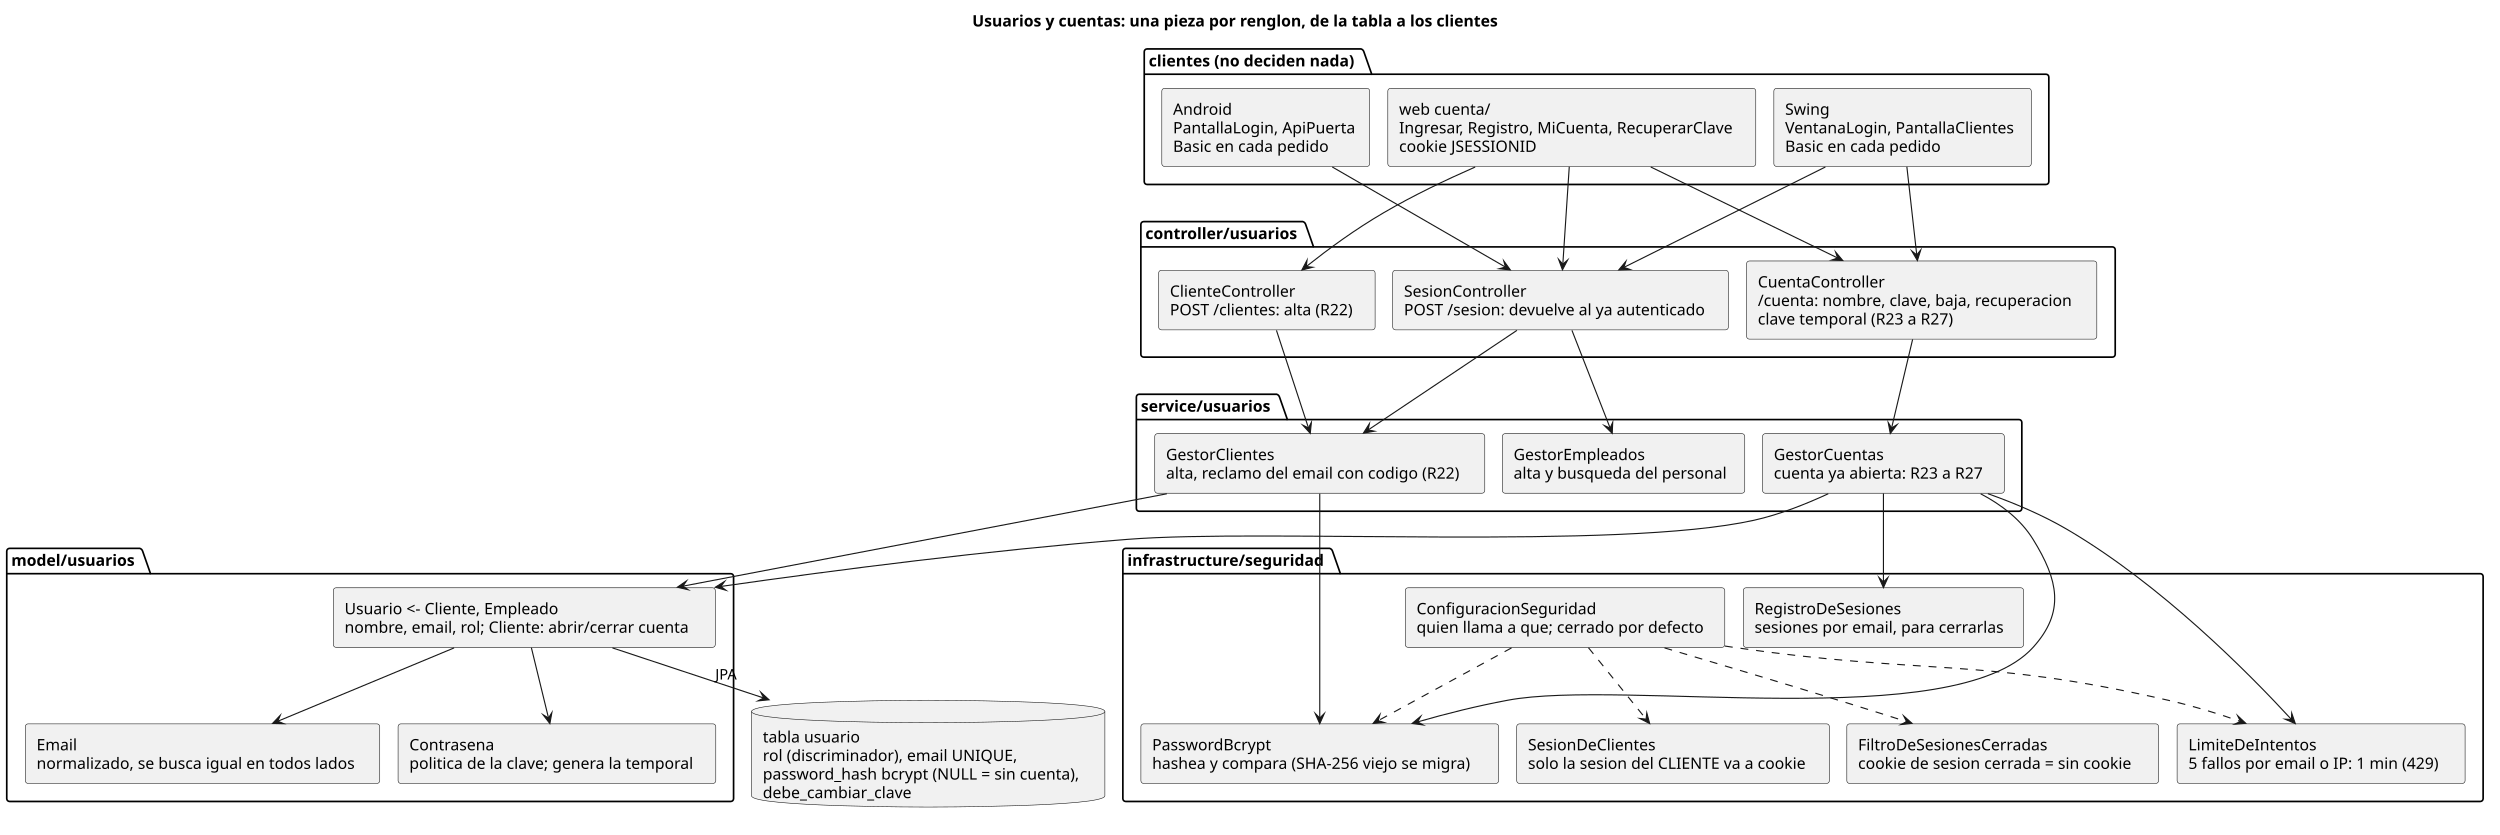
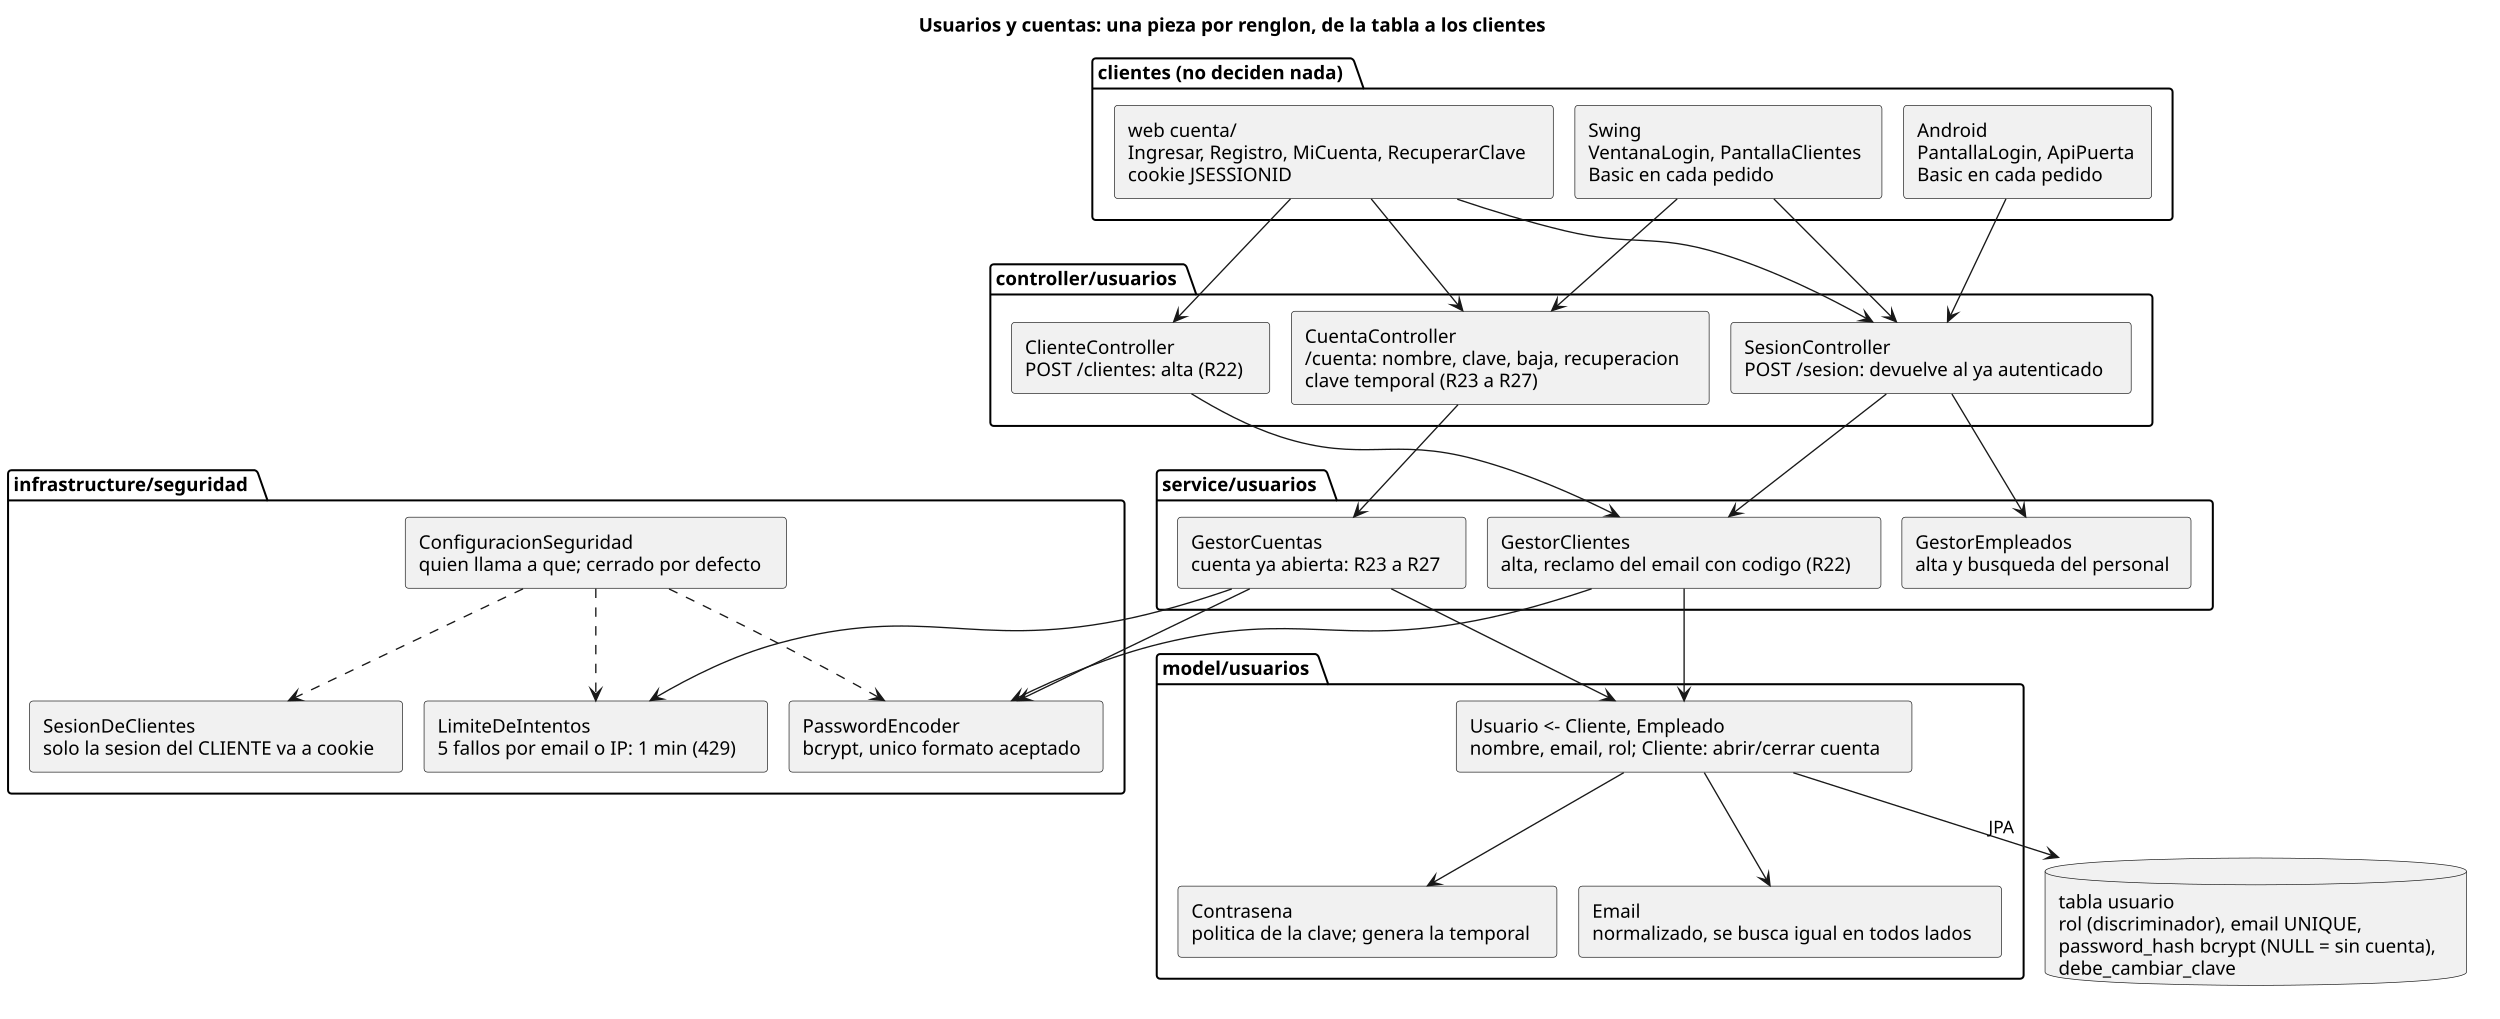
- <svg xmlns="http://www.w3.org/2000/svg" version="1.1" data-diagram-type="DESCRIPTION" style="width:2222px;height:742px;background:#FFFFFF;" width="2222px" height="742px" viewBox="0 0 2222 742" zoomAndPan="magnify" preserveAspectRatio="none" contentStyleType="text/css">
+ <svg xmlns="http://www.w3.org/2000/svg" version="1.1" data-diagram-type="DESCRIPTION" style="width:1863px;height:759px;background:#FFFFFF;" width="1863px" height="759px" viewBox="0 0 1863 759" zoomAndPan="magnify" preserveAspectRatio="none" contentStyleType="text/css">
  <defs />
  <g font-family="sans-serif" lengthAdjust="spacing">
    <g class="title" data-source-line="1">
-       <text x="864.113" y="23.535" fill="#000" font-size="14" textLength="486.773" font-weight="700">Usuarios y cuentas: una pieza por renglon, de la tabla a los clientes</text>
+       <text x="684.62" y="23.535" fill="#000" font-size="14" textLength="486.773" font-weight="700">Usuarios y cuentas: una pieza por renglon, de la tabla a los clientes</text>
    </g>
    <g class="cluster" data-qualified-name="clientes .no deciden nada." id="ent0001" data-source-line="8">
-       <path d="M1019.5,43.488 L1209.691,43.488 A3.75,3.75 0 0 1 1212.191,45.988 L1219.191,65.977 L1818.5,65.977 A2.5,2.5 0 0 1 1821,68.477 L1821,161.458 A2.5,2.5 0 0 1 1818.5,163.958 L1019.5,163.958 A2.5,2.5 0 0 1 1017,161.458 L1017,45.988 A2.5,2.5 0 0 1 1019.5,43.488" style="stroke:#000;stroke-width:1.5;" fill="none" />
-       <line x1="1017" y1="65.977" x2="1219.191" y2="65.977" style="stroke:#000;stroke-width:1.5;" />
-       <text x="1021" y="59.023" fill="#000" font-size="14" textLength="189.191" font-weight="700">clientes (no deciden nada)</text>
+       <path d="M816.5,43.488 L1006.691,43.488 A3.75,3.75 0 0 1 1009.191,45.988 L1016.191,65.977 L1616.5,65.977 A2.5,2.5 0 0 1 1619,68.477 L1619,161.458 A2.5,2.5 0 0 1 1616.5,163.958 L816.5,163.958 A2.5,2.5 0 0 1 814,161.458 L814,45.988 A2.5,2.5 0 0 1 816.5,43.488" style="stroke:#000;stroke-width:1.5;" fill="none" />
+       <line x1="814" y1="65.977" x2="1016.191" y2="65.977" style="stroke:#000;stroke-width:1.5;" />
+       <text x="818" y="59.023" fill="#000" font-size="14" textLength="189.191" font-weight="700">clientes (no deciden nada)</text>
    </g>
    <g class="cluster" data-qualified-name="controller.usuarios" id="ent0005" data-source-line="14">
-       <path d="M1016.5,196.958 L1157.965,196.958 A3.75,3.75 0 0 1 1160.465,199.458 L1167.465,219.447 L1877.5,219.447 A2.5,2.5 0 0 1 1880,221.947 L1880,314.918 A2.5,2.5 0 0 1 1877.5,317.418 L1016.5,317.418 A2.5,2.5 0 0 1 1014,314.918 L1014,199.458 A2.5,2.5 0 0 1 1016.5,196.958" style="stroke:#000;stroke-width:1.5;" fill="none" />
-       <line x1="1014" y1="219.447" x2="1167.465" y2="219.447" style="stroke:#000;stroke-width:1.5;" />
-       <text x="1018" y="212.493" fill="#000" font-size="14" textLength="140.465" font-weight="700">controller/usuarios</text>
+       <path d="M740.5,196.958 L881.965,196.958 A3.75,3.75 0 0 1 884.465,199.458 L891.465,219.447 L1601.5,219.447 A2.5,2.5 0 0 1 1604,221.947 L1604,314.918 A2.5,2.5 0 0 1 1601.5,317.418 L740.5,317.418 A2.5,2.5 0 0 1 738,314.918 L738,199.458 A2.5,2.5 0 0 1 740.5,196.958" style="stroke:#000;stroke-width:1.5;" fill="none" />
+       <line x1="738" y1="219.447" x2="891.465" y2="219.447" style="stroke:#000;stroke-width:1.5;" />
+       <text x="742" y="212.493" fill="#000" font-size="14" textLength="140.465" font-weight="700">controller/usuarios</text>
    </g>
    <g class="cluster" data-qualified-name="service.usuarios" id="ent0009" data-source-line="20">
-       <path d="M1012.5,350.418 L1134.722,350.418 A3.75,3.75 0 0 1 1137.222,352.918 L1144.222,372.907 L1794.5,372.907 A2.5,2.5 0 0 1 1797,375.407 L1797,451.898 A2.5,2.5 0 0 1 1794.5,454.398 L1012.5,454.398 A2.5,2.5 0 0 1 1010,451.898 L1010,352.918 A2.5,2.5 0 0 1 1012.5,350.418" style="stroke:#000;stroke-width:1.5;" fill="none" />
-       <line x1="1010" y1="372.907" x2="1144.222" y2="372.907" style="stroke:#000;stroke-width:1.5;" />
-       <text x="1014" y="365.953" fill="#000" font-size="14" textLength="121.222" font-weight="700">service/usuarios</text>
+       <path d="M864.5,350.418 L986.722,350.418 A3.75,3.75 0 0 1 989.222,352.918 L996.222,372.907 L1646.5,372.907 A2.5,2.5 0 0 1 1649,375.407 L1649,451.898 A2.5,2.5 0 0 1 1646.5,454.398 L864.5,454.398 A2.5,2.5 0 0 1 862,451.898 L862,352.918 A2.5,2.5 0 0 1 864.5,350.418" style="stroke:#000;stroke-width:1.5;" fill="none" />
+       <line x1="862" y1="372.907" x2="996.222" y2="372.907" style="stroke:#000;stroke-width:1.5;" />
+       <text x="866" y="365.953" fill="#000" font-size="14" textLength="121.222" font-weight="700">service/usuarios</text>
    </g>
    <g class="cluster" data-qualified-name="infrastructure.seguridad" id="ent0013" data-source-line="26">
-       <path d="M1000.5,487.398 L1181.846,487.398 A3.75,3.75 0 0 1 1184.346,489.898 L1191.346,509.887 L2204.5,509.887 A2.5,2.5 0 0 1 2207,512.387 L2207,709.838 A2.5,2.5 0 0 1 2204.5,712.338 L1000.5,712.338 A2.5,2.5 0 0 1 998,709.838 L998,489.898 A2.5,2.5 0 0 1 1000.5,487.398" style="stroke:#000;stroke-width:1.5;" fill="none" />
-       <line x1="998" y1="509.887" x2="1191.346" y2="509.887" style="stroke:#000;stroke-width:1.5;" />
-       <text x="1002" y="502.933" fill="#000" font-size="14" textLength="180.346" font-weight="700">infrastructure/seguridad</text>
-     </g>
-     <g class="cluster" data-qualified-name="model.usuarios" id="ent0020" data-source-line="35">
-       <path d="M8.5,487.398 L124.275,487.398 A3.75,3.75 0 0 1 126.775,489.898 L133.775,509.887 L649.5,509.887 A2.5,2.5 0 0 1 652,512.387 L652,709.838 A2.5,2.5 0 0 1 649.5,712.338 L8.5,712.338 A2.5,2.5 0 0 1 6,709.838 L6,489.898 A2.5,2.5 0 0 1 8.5,487.398" style="stroke:#000;stroke-width:1.5;" fill="none" />
-       <line x1="6" y1="509.887" x2="133.775" y2="509.887" style="stroke:#000;stroke-width:1.5;" />
-       <text x="10" y="502.933" fill="#000" font-size="14" textLength="114.775" font-weight="700">model/usuarios</text>
+       <path d="M8.5,350.418 L189.846,350.418 A3.75,3.75 0 0 1 192.346,352.918 L199.346,372.907 L835.5,372.907 A2.5,2.5 0 0 1 838,375.407 L838,588.878 A2.5,2.5 0 0 1 835.5,591.378 L8.5,591.378 A2.5,2.5 0 0 1 6,588.878 L6,352.918 A2.5,2.5 0 0 1 8.5,350.418" style="stroke:#000;stroke-width:1.5;" fill="none" />
+       <line x1="6" y1="372.907" x2="199.346" y2="372.907" style="stroke:#000;stroke-width:1.5;" />
+       <text x="10" y="365.953" fill="#000" font-size="14" textLength="180.346" font-weight="700">infrastructure/seguridad</text>
+     </g>
+     <g class="cluster" data-qualified-name="model.usuarios" id="ent0018" data-source-line="33">
+       <path d="M864.5,487.398 L980.275,487.398 A3.75,3.75 0 0 1 982.775,489.898 L989.775,509.887 L1505.5,509.887 A2.5,2.5 0 0 1 1508,512.387 L1508,726.838 A2.5,2.5 0 0 1 1505.5,729.338 L864.5,729.338 A2.5,2.5 0 0 1 862,726.838 L862,489.898 A2.5,2.5 0 0 1 864.5,487.398" style="stroke:#000;stroke-width:1.5;" fill="none" />
+       <line x1="862" y1="509.887" x2="989.775" y2="509.887" style="stroke:#000;stroke-width:1.5;" />
+       <text x="866" y="502.933" fill="#000" font-size="14" textLength="114.775" font-weight="700">model/usuarios</text>
    </g>
    <g class="entity" data-qualified-name="clientes .no deciden nada..WEB" id="ent0002" data-source-line="9">
-       <rect x="1233.48" y="78.488" width="327.043" height="69.465" fill="#F1F1F1" style="stroke:#181818;stroke-width:0.5;" rx="2.5" ry="2.5" />
-       <text x="1243.48" y="102.023" fill="#000" font-size="14" textLength="84.485">web cuenta/</text>
-       <text x="1243.48" y="118.512" fill="#000" font-size="14" textLength="307.043">Ingresar, Registro, MiCuenta, RecuperarClave</text>
-       <text x="1243.48" y="135" fill="#000" font-size="14" textLength="123.163">cookie JSESSIONID</text>
+       <rect x="830.48" y="78.488" width="327.043" height="69.465" fill="#F1F1F1" style="stroke:#181818;stroke-width:0.5;" rx="2.5" ry="2.5" />
+       <text x="840.48" y="102.023" fill="#000" font-size="14" textLength="84.485">web cuenta/</text>
+       <text x="840.48" y="118.512" fill="#000" font-size="14" textLength="307.043">Ingresar, Registro, MiCuenta, RecuperarClave</text>
+       <text x="840.48" y="135" fill="#000" font-size="14" textLength="123.163">cookie JSESSIONID</text>
    </g>
    <g class="entity" data-qualified-name="clientes .no deciden nada..SW" id="ent0003" data-source-line="10">
-       <rect x="1576.59" y="78.488" width="228.811" height="69.465" fill="#F1F1F1" style="stroke:#181818;stroke-width:0.5;" rx="2.5" ry="2.5" />
-       <text x="1586.59" y="102.023" fill="#000" font-size="14" textLength="39.792">Swing</text>
-       <text x="1586.59" y="118.512" fill="#000" font-size="14" textLength="208.811">VentanaLogin, PantallaClientes</text>
-       <text x="1586.59" y="135" fill="#000" font-size="14" textLength="142.242">Basic en cada pedido</text>
+       <rect x="1173.59" y="78.488" width="228.811" height="69.465" fill="#F1F1F1" style="stroke:#181818;stroke-width:0.5;" rx="2.5" ry="2.5" />
+       <text x="1183.59" y="102.023" fill="#000" font-size="14" textLength="39.792">Swing</text>
+       <text x="1183.59" y="118.512" fill="#000" font-size="14" textLength="208.811">VentanaLogin, PantallaClientes</text>
+       <text x="1183.59" y="135" fill="#000" font-size="14" textLength="142.242">Basic en cada pedido</text>
    </g>
    <g class="entity" data-qualified-name="clientes .no deciden nada..AND" id="ent0004" data-source-line="11">
-       <rect x="1032.61" y="78.488" width="184.78" height="69.465" fill="#F1F1F1" style="stroke:#181818;stroke-width:0.5;" rx="2.5" ry="2.5" />
-       <text x="1042.61" y="102.023" fill="#000" font-size="14" textLength="54.346">Android</text>
-       <text x="1042.61" y="118.512" fill="#000" font-size="14" textLength="164.78">PantallaLogin, ApiPuerta</text>
-       <text x="1042.61" y="135" fill="#000" font-size="14" textLength="142.242">Basic en cada pedido</text>
+       <rect x="1418.61" y="78.488" width="184.78" height="69.465" fill="#F1F1F1" style="stroke:#181818;stroke-width:0.5;" rx="2.5" ry="2.5" />
+       <text x="1428.61" y="102.023" fill="#000" font-size="14" textLength="54.346">Android</text>
+       <text x="1428.61" y="118.512" fill="#000" font-size="14" textLength="164.78">PantallaLogin, ApiPuerta</text>
+       <text x="1428.61" y="135" fill="#000" font-size="14" textLength="142.242">Basic en cada pedido</text>
    </g>
    <g class="entity" data-qualified-name="controller.usuarios.SC" id="ent0006" data-source-line="15">
-       <rect x="1237.83" y="240.198" width="298.339" height="52.977" fill="#F1F1F1" style="stroke:#181818;stroke-width:0.5;" rx="2.5" ry="2.5" />
-       <text x="1247.83" y="263.733" fill="#000" font-size="14" textLength="111.973">SesionController</text>
-       <text x="1247.83" y="280.222" fill="#000" font-size="14" textLength="278.339">POST /sesion: devuelve al ya autenticado</text>
+       <rect x="1289.83" y="240.198" width="298.339" height="52.977" fill="#F1F1F1" style="stroke:#181818;stroke-width:0.5;" rx="2.5" ry="2.5" />
+       <text x="1299.83" y="263.733" fill="#000" font-size="14" textLength="111.973">SesionController</text>
+       <text x="1299.83" y="280.222" fill="#000" font-size="14" textLength="278.339">POST /sesion: devuelve al ya autenticado</text>
    </g>
    <g class="entity" data-qualified-name="controller.usuarios.CC" id="ent0007" data-source-line="16">
-       <rect x="1029.8" y="240.198" width="192.402" height="52.977" fill="#F1F1F1" style="stroke:#181818;stroke-width:0.5;" rx="2.5" ry="2.5" />
-       <text x="1039.8" y="263.733" fill="#000" font-size="14" textLength="115.466">ClienteController</text>
-       <text x="1039.8" y="280.222" fill="#000" font-size="14" textLength="172.402">POST /clientes: alta (R22)</text>
+       <rect x="753.8" y="240.198" width="192.402" height="52.977" fill="#F1F1F1" style="stroke:#181818;stroke-width:0.5;" rx="2.5" ry="2.5" />
+       <text x="763.8" y="263.733" fill="#000" font-size="14" textLength="115.466">ClienteController</text>
+       <text x="763.8" y="280.222" fill="#000" font-size="14" textLength="172.402">POST /clientes: alta (R22)</text>
    </g>
    <g class="entity" data-qualified-name="controller.usuarios.CUC" id="ent0008" data-source-line="17">
-       <rect x="1552.36" y="231.958" width="311.286" height="69.465" fill="#F1F1F1" style="stroke:#181818;stroke-width:0.5;" rx="2.5" ry="2.5" />
-       <text x="1562.36" y="255.493" fill="#000" font-size="14" textLength="115.992">CuentaController</text>
-       <text x="1562.36" y="271.982" fill="#000" font-size="14" textLength="291.286">/cuenta: nombre, clave, baja, recuperacion</text>
-       <text x="1562.36" y="288.47" fill="#000" font-size="14" textLength="182.69">clave temporal (R23 a R27)</text>
+       <rect x="962.36" y="231.958" width="311.286" height="69.465" fill="#F1F1F1" style="stroke:#181818;stroke-width:0.5;" rx="2.5" ry="2.5" />
+       <text x="972.36" y="255.493" fill="#000" font-size="14" textLength="115.992">CuentaController</text>
+       <text x="972.36" y="271.982" fill="#000" font-size="14" textLength="291.286">/cuenta: nombre, clave, baja, recuperacion</text>
+       <text x="972.36" y="288.47" fill="#000" font-size="14" textLength="182.69">clave temporal (R23 a R27)</text>
    </g>
    <g class="entity" data-qualified-name="service.usuarios.GCL" id="ent0010" data-source-line="21">
-       <rect x="1026.33" y="385.418" width="293.335" height="52.977" fill="#F1F1F1" style="stroke:#181818;stroke-width:0.5;" rx="2.5" ry="2.5" />
-       <text x="1036.33" y="408.953" fill="#000" font-size="14" textLength="99.06">GestorClientes</text>
-       <text x="1036.33" y="425.442" fill="#000" font-size="14" textLength="273.335">alta, reclamo del email con codigo (R22)</text>
+       <rect x="1108.33" y="385.418" width="293.335" height="52.977" fill="#F1F1F1" style="stroke:#181818;stroke-width:0.5;" rx="2.5" ry="2.5" />
+       <text x="1118.33" y="408.953" fill="#000" font-size="14" textLength="99.06">GestorClientes</text>
+       <text x="1118.33" y="425.442" fill="#000" font-size="14" textLength="273.335">alta, reclamo del email con codigo (R22)</text>
    </g>
    <g class="entity" data-qualified-name="service.usuarios.GCU" id="ent0011" data-source-line="22">
-       <rect x="1566.56" y="385.418" width="214.872" height="52.977" fill="#F1F1F1" style="stroke:#181818;stroke-width:0.5;" rx="2.5" ry="2.5" />
-       <text x="1576.56" y="408.953" fill="#000" font-size="14" textLength="99.586">GestorCuentas</text>
-       <text x="1576.56" y="425.442" fill="#000" font-size="14" textLength="194.872">cuenta ya abierta: R23 a R27</text>
+       <rect x="877.56" y="385.418" width="214.872" height="52.977" fill="#F1F1F1" style="stroke:#181818;stroke-width:0.5;" rx="2.5" ry="2.5" />
+       <text x="887.56" y="408.953" fill="#000" font-size="14" textLength="99.586">GestorCuentas</text>
+       <text x="887.56" y="425.442" fill="#000" font-size="14" textLength="194.872">cuenta ya abierta: R23 a R27</text>
    </g>
    <g class="entity" data-qualified-name="service.usuarios.GEM" id="ent0012" data-source-line="23">
-       <rect x="1335.27" y="385.418" width="215.46" height="52.977" fill="#F1F1F1" style="stroke:#181818;stroke-width:0.5;" rx="2.5" ry="2.5" />
-       <text x="1345.27" y="408.953" fill="#000" font-size="14" textLength="118.214">GestorEmpleados</text>
-       <text x="1345.27" y="425.442" fill="#000" font-size="14" textLength="195.46">alta y busqueda del personal</text>
+       <rect x="1417.27" y="385.418" width="215.46" height="52.977" fill="#F1F1F1" style="stroke:#181818;stroke-width:0.5;" rx="2.5" ry="2.5" />
+       <text x="1427.27" y="408.953" fill="#000" font-size="14" textLength="118.214">GestorEmpleados</text>
+       <text x="1427.27" y="425.442" fill="#000" font-size="14" textLength="195.46">alta y busqueda del personal</text>
    </g>
    <g class="entity" data-qualified-name="infrastructure.seguridad.CFG" id="ent0014" data-source-line="27">
-       <rect x="1249.01" y="522.398" width="283.977" height="52.977" fill="#F1F1F1" style="stroke:#181818;stroke-width:0.5;" rx="2.5" ry="2.5" />
-       <text x="1259.01" y="545.933" fill="#000" font-size="14" textLength="163.44">ConfiguracionSeguridad</text>
-       <text x="1259.01" y="562.422" fill="#000" font-size="14" textLength="263.977">quien llama a que; cerrado por defecto</text>
+       <rect x="302.01" y="385.418" width="283.977" height="52.977" fill="#F1F1F1" style="stroke:#181818;stroke-width:0.5;" rx="2.5" ry="2.5" />
+       <text x="312.01" y="408.953" fill="#000" font-size="14" textLength="163.44">ConfiguracionSeguridad</text>
+       <text x="312.01" y="425.442" fill="#000" font-size="14" textLength="263.977">quien llama a que; cerrado por defecto</text>
    </g>
    <g class="entity" data-qualified-name="infrastructure.seguridad.BC" id="ent0015" data-source-line="28">
-       <rect x="1014.02" y="643.358" width="317.958" height="52.977" fill="#F1F1F1" style="stroke:#181818;stroke-width:0.5;" rx="2.5" ry="2.5" />
-       <text x="1024.02" y="666.893" fill="#000" font-size="14" textLength="105.984">PasswordBcrypt</text>
-       <text x="1024.02" y="683.382" fill="#000" font-size="14" textLength="297.958">hashea y compara (SHA-256 viejo se migra)</text>
+       <rect x="588" y="522.398" width="233.992" height="52.977" fill="#F1F1F1" style="stroke:#181818;stroke-width:0.5;" rx="2.5" ry="2.5" />
+       <text x="598" y="545.933" fill="#000" font-size="14" textLength="118.057">PasswordEncoder</text>
+       <text x="598" y="562.422" fill="#000" font-size="14" textLength="213.992">bcrypt, unico formato aceptado</text>
    </g>
    <g class="entity" data-qualified-name="infrastructure.seguridad.SDC" id="ent0016" data-source-line="29">
-       <rect x="1348.05" y="643.358" width="277.899" height="52.977" fill="#F1F1F1" style="stroke:#181818;stroke-width:0.5;" rx="2.5" ry="2.5" />
-       <text x="1358.05" y="666.893" fill="#000" font-size="14" textLength="116.539">SesionDeClientes</text>
-       <text x="1358.05" y="683.382" fill="#000" font-size="14" textLength="257.899">solo la sesion del CLIENTE va a cookie</text>
-     </g>
-     <g class="entity" data-qualified-name="infrastructure.seguridad.RS" id="ent0017" data-source-line="30">
-       <rect x="1549.43" y="522.398" width="249.134" height="52.977" fill="#F1F1F1" style="stroke:#181818;stroke-width:0.5;" rx="2.5" ry="2.5" />
-       <text x="1559.43" y="545.933" fill="#000" font-size="14" textLength="133.164">RegistroDeSesiones</text>
-       <text x="1559.43" y="562.422" fill="#000" font-size="14" textLength="229.134">sesiones por email, para cerrarlas</text>
-     </g>
-     <g class="entity" data-qualified-name="infrastructure.seguridad.FSC" id="ent0018" data-source-line="31">
-       <rect x="1641.45" y="643.358" width="277.1" height="52.977" fill="#F1F1F1" style="stroke:#181818;stroke-width:0.5;" rx="2.5" ry="2.5" />
-       <text x="1651.45" y="666.893" fill="#000" font-size="14" textLength="172.553">FiltroDeSesionesCerradas</text>
-       <text x="1651.45" y="683.382" fill="#000" font-size="14" textLength="257.1">cookie de sesion cerrada = sin cookie</text>
-     </g>
-     <g class="entity" data-qualified-name="infrastructure.seguridad.LI" id="ent0019" data-source-line="32">
-       <rect x="1935.02" y="643.358" width="255.956" height="52.977" fill="#F1F1F1" style="stroke:#181818;stroke-width:0.5;" rx="2.5" ry="2.5" />
-       <text x="1945.02" y="666.893" fill="#000" font-size="14" textLength="115.37">LimiteDeIntentos</text>
-       <text x="1945.02" y="683.382" fill="#000" font-size="14" textLength="235.956">5 fallos por email o IP: 1 min (429)</text>
-     </g>
-     <g class="entity" data-qualified-name="model.usuarios.US" id="ent0021" data-source-line="36">
-       <rect x="296.23" y="522.398" width="339.532" height="52.977" fill="#F1F1F1" style="stroke:#181818;stroke-width:0.5;" rx="2.5" ry="2.5" />
-       <text x="306.23" y="545.933" fill="#000" font-size="14" textLength="206.773">Usuario  &lt;- Cliente, Empleado</text>
-       <text x="306.23" y="562.422" fill="#000" font-size="14" textLength="319.532">nombre, email, rol; Cliente: abrir/cerrar cuenta</text>
-     </g>
-     <g class="entity" data-qualified-name="model.usuarios.EM" id="ent0022" data-source-line="37">
-       <rect x="22.5" y="643.358" width="315.005" height="52.977" fill="#F1F1F1" style="stroke:#181818;stroke-width:0.5;" rx="2.5" ry="2.5" />
-       <text x="32.5" y="666.893" fill="#000" font-size="14" textLength="36.483">Email</text>
-       <text x="32.5" y="683.382" fill="#000" font-size="14" textLength="295.005">normalizado, se busca igual en todos lados</text>
-     </g>
-     <g class="entity" data-qualified-name="model.usuarios.CO" id="ent0023" data-source-line="38">
-       <rect x="353.82" y="643.358" width="282.363" height="52.977" fill="#F1F1F1" style="stroke:#181818;stroke-width:0.5;" rx="2.5" ry="2.5" />
-       <text x="363.82" y="666.893" fill="#000" font-size="14" textLength="77.027">Contrasena</text>
-       <text x="363.82" y="683.382" fill="#000" font-size="14" textLength="262.363">politica de la clave; genera la temporal</text>
-     </g>
-     <g class="entity" data-qualified-name="DB" id="ent0024" data-source-line="41">
-       <path d="M667.98,632.378 C667.98,622.378 824.997,622.378 824.997,622.378 C824.997,622.378 982.014,622.378 982.014,632.378 L982.014,707.331 C982.014,717.331 824.997,717.331 824.997,717.331 C824.997,717.331 667.98,717.331 667.98,707.331 L667.98,632.378" style="stroke:#181818;stroke-width:0.5;" fill="#F1F1F1" />
-       <path d="M667.98,632.378 C667.98,642.378 824.997,642.378 824.997,642.378 C824.997,642.378 982.014,642.378 982.014,632.378" style="stroke:#181818;stroke-width:0.5;" fill="none" />
-       <text x="677.98" y="659.913" fill="#000" font-size="14" textLength="88.607">tabla usuario</text>
-       <text x="677.98" y="676.402" fill="#000" font-size="14" textLength="232.183">rol (discriminador), email UNIQUE,</text>
-       <text x="677.98" y="692.89" fill="#000" font-size="14" textLength="294.034">password_hash bcrypt (NULL = sin cuenta),</text>
-       <text x="677.98" y="709.378" fill="#000" font-size="14" textLength="135.509">debe_cambiar_clave</text>
-     </g>
-     <g class="link" data-entity-1="ent0002" data-entity-2="ent0006" id="lnk25" data-source-line="43" data-link-type="dependency">
-       <path d="M1394.76,148.218 C1392.92,175.948 1390.71,209.559 1389.04,234.829" style="stroke:#181818;stroke-width:1;" fill="none" id="WEB-to-SC" />
-       <polygon points="1388.71,239.818,1393.295,231.102,1389.04,234.829,1385.312,230.574,1388.71,239.818" fill="#181818" style="stroke:#181818;stroke-width:1;stroke-linejoin:miter;stroke-miterlimit:10;" />
-     </g>
-     <g class="link" data-entity-1="ent0002" data-entity-2="ent0007" id="lnk26" data-source-line="44" data-link-type="dependency">
-       <path d="M1311.14,148.428 C1284.53,160.138 1255.51,174.068 1230,188.958 C1204.22,203.998 1181.081,221.016 1161.021,236.886" style="stroke:#181818;stroke-width:1;" fill="none" id="WEB-to-CC" />
-       <polygon points="1157.1,239.988,1166.64,237.541,1161.021,236.886,1161.676,231.267,1157.1,239.988" fill="#181818" style="stroke:#181818;stroke-width:1;stroke-linejoin:miter;stroke-miterlimit:10;" />
-     </g>
-     <g class="link" data-entity-1="ent0002" data-entity-2="ent0008" id="lnk27" data-source-line="45" data-link-type="dependency">
-       <path d="M1467.18,148.408 C1518.15,173.228 1582.335,204.489 1633.305,229.309" style="stroke:#181818;stroke-width:1;" fill="none" id="WEB-to-CUC" />
-       <polygon points="1637.8,231.498,1631.46,223.962,1633.305,229.309,1627.957,231.154,1637.8,231.498" fill="#181818" style="stroke:#181818;stroke-width:1;stroke-linejoin:miter;stroke-miterlimit:10;" />
-     </g>
-     <g class="link" data-entity-1="ent0003" data-entity-2="ent0006" id="lnk28" data-source-line="46" data-link-type="dependency">
-       <path d="M1622.4,148.408 C1566.71,176.148 1493.865,212.438 1443.265,237.658" style="stroke:#181818;stroke-width:1;" fill="none" id="SW-to-SC" />
-       <polygon points="1438.79,239.888,1448.629,239.454,1443.265,237.658,1445.061,232.294,1438.79,239.888" fill="#181818" style="stroke:#181818;stroke-width:1;stroke-linejoin:miter;stroke-miterlimit:10;" />
-     </g>
-     <g class="link" data-entity-1="ent0003" data-entity-2="ent0008" id="lnk29" data-source-line="47" data-link-type="dependency">
-       <path d="M1694.82,148.218 C1697.61,173.068 1700.811,201.69 1703.611,226.58" style="stroke:#181818;stroke-width:1;" fill="none" id="SW-to-CUC" />
-       <polygon points="1704.17,231.548,1707.139,222.158,1703.611,226.58,1699.189,223.052,1704.17,231.548" fill="#181818" style="stroke:#181818;stroke-width:1;stroke-linejoin:miter;stroke-miterlimit:10;" />
-     </g>
-     <g class="link" data-entity-1="ent0004" data-entity-2="ent0006" id="lnk30" data-source-line="48" data-link-type="dependency">
-       <path d="M1184.12,148.408 C1232.12,176.148 1294.432,212.165 1338.032,237.385" style="stroke:#181818;stroke-width:1;" fill="none" id="AND-to-SC" />
-       <polygon points="1342.36,239.888,1336.572,231.919,1338.032,237.385,1332.567,238.844,1342.36,239.888" fill="#181818" style="stroke:#181818;stroke-width:1;stroke-linejoin:miter;stroke-miterlimit:10;" />
-     </g>
-     <g class="link" data-entity-1="ent0006" data-entity-2="ent0010" id="lnk31" data-source-line="49" data-link-type="dependency">
-       <path d="M1348.25,293.628 C1309.58,319.498 1254.675,356.247 1215.985,382.147" style="stroke:#181818;stroke-width:1;" fill="none" id="SC-to-GCL" />
-       <polygon points="1211.83,384.928,1221.534,383.246,1215.985,382.147,1217.084,376.598,1211.83,384.928" fill="#181818" style="stroke:#181818;stroke-width:1;stroke-linejoin:miter;stroke-miterlimit:10;" />
-     </g>
-     <g class="link" data-entity-1="ent0006" data-entity-2="ent0012" id="lnk32" data-source-line="50" data-link-type="dependency">
-       <path d="M1397.14,293.628 C1407.29,319.578 1420.99,354.621 1431.11,380.511" style="stroke:#181818;stroke-width:1;" fill="none" id="SC-to-GEM" />
-       <polygon points="1432.93,385.168,1433.379,375.33,1431.11,380.511,1425.928,378.242,1432.93,385.168" fill="#181818" style="stroke:#181818;stroke-width:1;stroke-linejoin:miter;stroke-miterlimit:10;" />
-     </g>
-     <g class="link" data-entity-1="ent0007" data-entity-2="ent0010" id="lnk33" data-source-line="51" data-link-type="dependency">
-       <path d="M1134.51,293.628 C1143.03,319.578 1154.502,354.527 1162.992,380.417" style="stroke:#181818;stroke-width:1;" fill="none" id="CC-to-GCL" />
-       <polygon points="1164.55,385.168,1165.546,375.37,1162.992,380.417,1157.945,377.863,1164.55,385.168" fill="#181818" style="stroke:#181818;stroke-width:1;stroke-linejoin:miter;stroke-miterlimit:10;" />
-     </g>
-     <g class="link" data-entity-1="ent0008" data-entity-2="ent0011" id="lnk34" data-source-line="52" data-link-type="dependency">
-       <path d="M1699.94,301.628 C1693.85,327.268 1686.784,357.063 1681.244,380.413" style="stroke:#181818;stroke-width:1;" fill="none" id="CUC-to-GCU" />
-       <polygon points="1680.09,385.278,1686.06,377.445,1681.244,380.413,1678.276,375.598,1680.09,385.278" fill="#181818" style="stroke:#181818;stroke-width:1;stroke-linejoin:miter;stroke-miterlimit:10;" />
-     </g>
-     <g class="link" data-entity-1="ent0011" data-entity-2="ent0019" id="lnk35" data-source-line="53" data-link-type="dependency">
-       <path d="M1766.84,438.788 C1790.52,447.218 1815.38,457.738 1837,470.398 C1920.58,519.348 1998.31,597.883 2036.65,639.453" style="stroke:#181818;stroke-width:1;" fill="none" id="GCU-to-LI" />
-       <polygon points="2040.04,643.128,2036.879,633.801,2036.65,639.453,2030.998,639.224,2040.04,643.128" fill="#181818" style="stroke:#181818;stroke-width:1;stroke-linejoin:miter;stroke-miterlimit:10;" />
-     </g>
-     <g class="link" data-entity-1="ent0011" data-entity-2="ent0017" id="lnk36" data-source-line="54" data-link-type="dependency">
-       <path d="M1674,438.618 C1674,462.628 1674,493.288 1674,517.278" style="stroke:#181818;stroke-width:1;" fill="none" id="GCU-to-RS" />
-       <polygon points="1674,522.278,1678,513.278,1674,517.278,1670,513.278,1674,522.278" fill="#181818" style="stroke:#181818;stroke-width:1;stroke-linejoin:miter;stroke-miterlimit:10;" />
-     </g>
-     <g class="link" data-entity-1="ent0011" data-entity-2="ent0015" id="lnk37" data-source-line="55" data-link-type="dependency">
-       <path d="M1760.41,438.888 C1778.87,448.588 1796.07,461.718 1807,479.398 C1829.43,515.678 1835.61,543.738 1807,575.378 C1737.04,652.728 1442.51,603.098 1340,622.378 C1312.05,627.628 1286.789,633.97 1259.969,641.6" style="stroke:#181818;stroke-width:1;" fill="none" id="GCU-to-BC" />
-       <polygon points="1255.16,642.968,1264.911,644.353,1259.969,641.6,1262.722,636.658,1255.16,642.968" fill="#181818" style="stroke:#181818;stroke-width:1;stroke-linejoin:miter;stroke-miterlimit:10;" />
-     </g>
-     <g class="link" data-entity-1="ent0010" data-entity-2="ent0015" id="lnk38" data-source-line="56" data-link-type="dependency">
-       <path d="M1173,438.858 C1173,488.038 1173,589.268 1173,638.208" style="stroke:#181818;stroke-width:1;" fill="none" id="GCL-to-BC" />
-       <polygon points="1173,643.208,1177,634.208,1173,638.208,1169,634.208,1173,643.208" fill="#181818" style="stroke:#181818;stroke-width:1;stroke-linejoin:miter;stroke-miterlimit:10;" />
-     </g>
-     <g class="link" data-entity-1="ent0011" data-entity-2="ent0021" id="lnk39" data-source-line="57" data-link-type="dependency">
-       <path d="M1624.99,438.828 C1605.07,448.058 1581.49,457.408 1559,462.398 C1438.11,489.238 1125.45,469.648 1002,479.398 C879.02,489.108 745.9,506.212 640.7,521.232" style="stroke:#181818;stroke-width:1;" fill="none" id="GCU-to-US" />
-       <polygon points="635.75,521.938,645.225,524.626,640.7,521.232,644.094,516.706,635.75,521.938" fill="#181818" style="stroke:#181818;stroke-width:1;stroke-linejoin:miter;stroke-miterlimit:10;" />
-     </g>
-     <g class="link" data-entity-1="ent0010" data-entity-2="ent0021" id="lnk40" data-source-line="58" data-link-type="dependency">
-       <path d="M1037.1,438.858 C911.96,462.748 732.171,497.071 606.971,520.971" style="stroke:#181818;stroke-width:1;" fill="none" id="GCL-to-US" />
-       <polygon points="602.06,521.908,611.65,524.15,606.971,520.971,610.15,516.292,602.06,521.908" fill="#181818" style="stroke:#181818;stroke-width:1;stroke-linejoin:miter;stroke-miterlimit:10;" />
-     </g>
-     <g class="link" data-entity-1="ent0021" data-entity-2="ent0022" id="lnk41" data-source-line="59" data-link-type="dependency">
-       <path d="M403.59,575.848 C355.76,595.738 294.686,621.148 246.896,641.028" style="stroke:#181818;stroke-width:1;" fill="none" id="US-to-EM" />
-       <polygon points="242.28,642.948,252.126,643.185,246.896,641.028,249.053,635.798,242.28,642.948" fill="#181818" style="stroke:#181818;stroke-width:1;stroke-linejoin:miter;stroke-miterlimit:10;" />
-     </g>
-     <g class="link" data-entity-1="ent0021" data-entity-2="ent0023" id="lnk42" data-source-line="60" data-link-type="dependency">
-       <path d="M472.29,575.698 C477.16,595.648 482.676,618.29 487.536,638.23" style="stroke:#181818;stroke-width:1;" fill="none" id="US-to-CO" />
-       <polygon points="488.72,643.088,490.475,633.397,487.536,638.23,482.703,635.291,488.72,643.088" fill="#181818" style="stroke:#181818;stroke-width:1;stroke-linejoin:miter;stroke-miterlimit:10;" />
-     </g>
-     <g class="link" data-entity-1="ent0021" data-entity-2="ent0024" id="lnk43" data-source-line="61" data-link-type="dependency">
-       <path d="M544.34,575.848 C585.09,589.348 631.414,604.695 678.784,620.395" style="stroke:#181818;stroke-width:1;" fill="none" id="US-to-DB" />
-       <polygon points="683.53,621.968,676.245,615.34,678.784,620.395,673.729,622.934,683.53,621.968" fill="#181818" style="stroke:#181818;stroke-width:1;stroke-linejoin:miter;stroke-miterlimit:10;" />
-       <text x="635.74" y="603.947" fill="#000" font-size="13" textLength="20.198">JPA</text>
-     </g>
-     <g class="link" data-entity-1="ent0014" data-entity-2="ent0016" id="lnk44" data-source-line="62" data-link-type="dependency">
-       <path d="M1411.83,575.698 C1427.93,595.648 1446.98,619.257 1463.07,639.197" style="stroke:#181818;stroke-width:1;stroke-dasharray:7,7;" fill="none" id="CFG-to-SDC" />
-       <polygon points="1466.21,643.088,1463.671,633.572,1463.07,639.197,1457.445,638.596,1466.21,643.088" fill="#181818" style="stroke:#181818;stroke-width:1;stroke-linejoin:miter;stroke-miterlimit:10;" />
-     </g>
-     <g class="link" data-entity-1="ent0014" data-entity-2="ent0018" id="lnk45" data-source-line="63" data-link-type="dependency">
-       <path d="M1479.42,575.838 C1525.55,589.488 1582.88,606.618 1634,622.378 C1655.23,628.918 1673.375,634.622 1694.615,641.382" style="stroke:#181818;stroke-width:1;stroke-dasharray:7,7;" fill="none" id="CFG-to-FSC" />
-       <polygon points="1699.38,642.898,1692.017,636.357,1694.615,641.382,1689.591,643.98,1699.38,642.898" fill="#181818" style="stroke:#181818;stroke-width:1;stroke-linejoin:miter;stroke-miterlimit:10;" />
-     </g>
-     <g class="link" data-entity-1="ent0014" data-entity-2="ent0019" id="lnk46" data-source-line="64" data-link-type="dependency">
-       <path d="M1533.09,574.208 C1535.75,574.598 1538.39,574.988 1541,575.378 C1712.02,600.298 1758.54,583.778 1927,622.378 C1949.86,627.608 1969.55,633.618 1991.29,641.218" style="stroke:#181818;stroke-width:1;stroke-dasharray:7,7;" fill="none" id="CFG-to-LI" />
-       <polygon points="1996.01,642.868,1988.834,636.122,1991.29,641.218,1986.194,643.674,1996.01,642.868" fill="#181818" style="stroke:#181818;stroke-width:1;stroke-linejoin:miter;stroke-miterlimit:10;" />
-     </g>
-     <g class="link" data-entity-1="ent0014" data-entity-2="ent0015" id="lnk47" data-source-line="65" data-link-type="dependency">
-       <path d="M1343.43,575.848 C1306.97,595.738 1261.289,620.673 1224.859,640.553" style="stroke:#181818;stroke-width:1;stroke-dasharray:7,7;" fill="none" id="CFG-to-BC" />
-       <polygon points="1220.47,642.948,1230.286,642.148,1224.859,640.553,1226.454,635.126,1220.47,642.948" fill="#181818" style="stroke:#181818;stroke-width:1;stroke-linejoin:miter;stroke-miterlimit:10;" />
+       <rect x="22.05" y="522.398" width="277.899" height="52.977" fill="#F1F1F1" style="stroke:#181818;stroke-width:0.5;" rx="2.5" ry="2.5" />
+       <text x="32.05" y="545.933" fill="#000" font-size="14" textLength="116.539">SesionDeClientes</text>
+       <text x="32.05" y="562.422" fill="#000" font-size="14" textLength="257.899">solo la sesion del CLIENTE va a cookie</text>
+     </g>
+     <g class="entity" data-qualified-name="infrastructure.seguridad.LI" id="ent0017" data-source-line="30">
+       <rect x="316.02" y="522.398" width="255.956" height="52.977" fill="#F1F1F1" style="stroke:#181818;stroke-width:0.5;" rx="2.5" ry="2.5" />
+       <text x="326.02" y="545.933" fill="#000" font-size="14" textLength="115.37">LimiteDeIntentos</text>
+       <text x="326.02" y="562.422" fill="#000" font-size="14" textLength="235.956">5 fallos por email o IP: 1 min (429)</text>
+     </g>
+     <g class="entity" data-qualified-name="model.usuarios.US" id="ent0019" data-source-line="34">
+       <rect x="1085.23" y="522.398" width="339.532" height="52.977" fill="#F1F1F1" style="stroke:#181818;stroke-width:0.5;" rx="2.5" ry="2.5" />
+       <text x="1095.23" y="545.933" fill="#000" font-size="14" textLength="206.773">Usuario  &lt;- Cliente, Empleado</text>
+       <text x="1095.23" y="562.422" fill="#000" font-size="14" textLength="319.532">nombre, email, rol; Cliente: abrir/cerrar cuenta</text>
+     </g>
+     <g class="entity" data-qualified-name="model.usuarios.EM" id="ent0020" data-source-line="35">
+       <rect x="1176.5" y="660.358" width="315.005" height="52.977" fill="#F1F1F1" style="stroke:#181818;stroke-width:0.5;" rx="2.5" ry="2.5" />
+       <text x="1186.5" y="683.893" fill="#000" font-size="14" textLength="36.483">Email</text>
+       <text x="1186.5" y="700.382" fill="#000" font-size="14" textLength="295.005">normalizado, se busca igual en todos lados</text>
+     </g>
+     <g class="entity" data-qualified-name="model.usuarios.CO" id="ent0021" data-source-line="36">
+       <rect x="877.82" y="660.358" width="282.363" height="52.977" fill="#F1F1F1" style="stroke:#181818;stroke-width:0.5;" rx="2.5" ry="2.5" />
+       <text x="887.82" y="683.893" fill="#000" font-size="14" textLength="77.027">Contrasena</text>
+       <text x="887.82" y="700.382" fill="#000" font-size="14" textLength="262.363">politica de la clave; genera la temporal</text>
+     </g>
+     <g class="entity" data-qualified-name="DB" id="ent0022" data-source-line="39">
+       <path d="M1523.98,649.378 C1523.98,639.378 1680.997,639.378 1680.997,639.378 C1680.997,639.378 1838.014,639.378 1838.014,649.378 L1838.014,724.331 C1838.014,734.331 1680.997,734.331 1680.997,734.331 C1680.997,734.331 1523.98,734.331 1523.98,724.331 L1523.98,649.378" style="stroke:#181818;stroke-width:0.5;" fill="#F1F1F1" />
+       <path d="M1523.98,649.378 C1523.98,659.378 1680.997,659.378 1680.997,659.378 C1680.997,659.378 1838.014,659.378 1838.014,649.378" style="stroke:#181818;stroke-width:0.5;" fill="none" />
+       <text x="1533.98" y="676.913" fill="#000" font-size="14" textLength="88.607">tabla usuario</text>
+       <text x="1533.98" y="693.402" fill="#000" font-size="14" textLength="232.183">rol (discriminador), email UNIQUE,</text>
+       <text x="1533.98" y="709.89" fill="#000" font-size="14" textLength="294.034">password_hash bcrypt (NULL = sin cuenta),</text>
+       <text x="1533.98" y="726.378" fill="#000" font-size="14" textLength="135.509">debe_cambiar_clave</text>
+     </g>
+     <g class="link" data-entity-1="ent0002" data-entity-2="ent0006" id="lnk23" data-source-line="41" data-link-type="dependency">
+       <path d="M1085.95,148.458 C1111.6,157.078 1139.65,165.658 1166,171.958 C1216.68,184.068 1232.22,173.558 1282,188.958 C1322.14,201.378 1360.429,220.39 1391.139,237.45" style="stroke:#181818;stroke-width:1;" fill="none" id="WEB-to-SC" />
+       <polygon points="1395.51,239.878,1389.585,232.011,1391.139,237.45,1385.7,239.004,1395.51,239.878" fill="#181818" style="stroke:#181818;stroke-width:1;stroke-linejoin:miter;stroke-miterlimit:10;" />
+     </g>
+     <g class="link" data-entity-1="ent0002" data-entity-2="ent0007" id="lnk24" data-source-line="42" data-link-type="dependency">
+       <path d="M961.68,148.218 C935.31,175.948 902.066,210.925 878.036,236.195" style="stroke:#181818;stroke-width:1;" fill="none" id="WEB-to-CC" />
+       <polygon points="874.59,239.818,883.691,236.053,878.036,236.195,877.893,230.54,874.59,239.818" fill="#181818" style="stroke:#181818;stroke-width:1;stroke-linejoin:miter;stroke-miterlimit:10;" />
+     </g>
+     <g class="link" data-entity-1="ent0002" data-entity-2="ent0008" id="lnk25" data-source-line="43" data-link-type="dependency">
+       <path d="M1021.83,148.218 C1042.18,173.068 1066.502,202.79 1086.882,227.68" style="stroke:#181818;stroke-width:1;" fill="none" id="WEB-to-CUC" />
+       <polygon points="1090.05,231.548,1087.443,222.051,1086.882,227.68,1081.253,227.119,1090.05,231.548" fill="#181818" style="stroke:#181818;stroke-width:1;stroke-linejoin:miter;stroke-miterlimit:10;" />
+     </g>
+     <g class="link" data-entity-1="ent0003" data-entity-2="ent0006" id="lnk26" data-source-line="44" data-link-type="dependency">
+       <path d="M1321.89,148.218 C1349.54,175.948 1384.49,211.007 1409.68,236.277" style="stroke:#181818;stroke-width:1;" fill="none" id="SW-to-SC" />
+       <polygon points="1413.21,239.818,1409.689,230.62,1409.68,236.277,1404.023,236.268,1413.21,239.818" fill="#181818" style="stroke:#181818;stroke-width:1;stroke-linejoin:miter;stroke-miterlimit:10;" />
+     </g>
+     <g class="link" data-entity-1="ent0003" data-entity-2="ent0008" id="lnk27" data-source-line="45" data-link-type="dependency">
+       <path d="M1249.85,148.218 C1221.95,173.068 1187.993,203.332 1160.053,228.222" style="stroke:#181818;stroke-width:1;" fill="none" id="SW-to-CUC" />
+       <polygon points="1156.32,231.548,1165.701,228.548,1160.053,228.222,1160.379,222.575,1156.32,231.548" fill="#181818" style="stroke:#181818;stroke-width:1;stroke-linejoin:miter;stroke-miterlimit:10;" />
+     </g>
+     <g class="link" data-entity-1="ent0004" data-entity-2="ent0006" id="lnk28" data-source-line="46" data-link-type="dependency">
+       <path d="M1494.84,148.218 C1481.66,175.948 1465.456,210.032 1453.446,235.302" style="stroke:#181818;stroke-width:1;" fill="none" id="AND-to-SC" />
+       <polygon points="1451.3,239.818,1458.776,233.407,1453.446,235.302,1451.551,229.973,1451.3,239.818" fill="#181818" style="stroke:#181818;stroke-width:1;stroke-linejoin:miter;stroke-miterlimit:10;" />
+     </g>
+     <g class="link" data-entity-1="ent0006" data-entity-2="ent0010" id="lnk29" data-source-line="47" data-link-type="dependency">
+       <path d="M1405.68,293.628 C1372.44,319.498 1325.595,355.957 1292.325,381.857" style="stroke:#181818;stroke-width:1;" fill="none" id="SC-to-GCL" />
+       <polygon points="1288.38,384.928,1297.939,382.556,1292.325,381.857,1293.025,376.243,1288.38,384.928" fill="#181818" style="stroke:#181818;stroke-width:1;stroke-linejoin:miter;stroke-miterlimit:10;" />
+     </g>
+     <g class="link" data-entity-1="ent0006" data-entity-2="ent0012" id="lnk30" data-source-line="48" data-link-type="dependency">
+       <path d="M1454.57,293.628 C1470.16,319.578 1491.427,354.991 1506.967,380.881" style="stroke:#181818;stroke-width:1;" fill="none" id="SC-to-GEM" />
+       <polygon points="1509.54,385.168,1508.338,375.393,1506.967,380.881,1501.479,379.51,1509.54,385.168" fill="#181818" style="stroke:#181818;stroke-width:1;stroke-linejoin:miter;stroke-miterlimit:10;" />
+     </g>
+     <g class="link" data-entity-1="ent0007" data-entity-2="ent0010" id="lnk31" data-source-line="49" data-link-type="dependency">
+       <path d="M887.86,293.418 C906.89,305.108 930.8,317.958 954,325.418 C1016.19,345.428 1036.97,325.248 1100,342.418 C1137.04,352.508 1172.122,367.884 1202.002,382.724" style="stroke:#181818;stroke-width:1;" fill="none" id="CC-to-GCL" />
+       <polygon points="1206.48,384.948,1200.199,377.362,1202.002,382.724,1196.64,384.527,1206.48,384.948" fill="#181818" style="stroke:#181818;stroke-width:1;stroke-linejoin:miter;stroke-miterlimit:10;" />
+     </g>
+     <g class="link" data-entity-1="ent0008" data-entity-2="ent0011" id="lnk32" data-source-line="50" data-link-type="dependency">
+       <path d="M1086.48,301.628 C1062.67,327.268 1033.893,358.265 1012.203,381.615" style="stroke:#181818;stroke-width:1;" fill="none" id="CUC-to-GCU" />
+       <polygon points="1008.8,385.278,1017.856,381.407,1012.203,381.615,1011.995,375.962,1008.8,385.278" fill="#181818" style="stroke:#181818;stroke-width:1;stroke-linejoin:miter;stroke-miterlimit:10;" />
+     </g>
+     <g class="link" data-entity-1="ent0011" data-entity-2="ent0017" id="lnk33" data-source-line="51" data-link-type="dependency">
+       <path d="M917.93,438.878 C892.08,447.828 862.03,456.958 834,462.398 C722.93,483.958 689.14,449.578 580,479.398 C546.08,488.658 515.019,504.268 488.849,519.538" style="stroke:#181818;stroke-width:1;" fill="none" id="GCU-to-LI" />
+       <polygon points="484.53,522.058,494.319,520.977,488.849,519.538,490.288,514.068,484.53,522.058" fill="#181818" style="stroke:#181818;stroke-width:1;stroke-linejoin:miter;stroke-miterlimit:10;" />
+     </g>
+     <g class="link" data-entity-1="ent0011" data-entity-2="ent0015" id="lnk34" data-source-line="52" data-link-type="dependency">
+       <path d="M931.34,438.778 C881.64,462.738 812.624,496.007 762.974,519.937" style="stroke:#181818;stroke-width:1;" fill="none" id="GCU-to-BC" />
+       <polygon points="758.47,522.108,768.314,521.804,762.974,519.937,764.841,514.597,758.47,522.108" fill="#181818" style="stroke:#181818;stroke-width:1;stroke-linejoin:miter;stroke-miterlimit:10;" />
+     </g>
+     <g class="link" data-entity-1="ent0010" data-entity-2="ent0015" id="lnk35" data-source-line="53" data-link-type="dependency">
+       <path d="M1186.08,438.768 C1159.54,447.698 1128.71,456.848 1100,462.398 C997.62,482.168 967.35,454.878 866,479.398 C826.88,488.858 789.626,504.69 758.436,519.87" style="stroke:#181818;stroke-width:1;" fill="none" id="GCL-to-BC" />
+       <polygon points="753.94,522.058,763.783,521.716,758.436,519.87,760.282,514.523,753.94,522.058" fill="#181818" style="stroke:#181818;stroke-width:1;stroke-linejoin:miter;stroke-miterlimit:10;" />
+     </g>
+     <g class="link" data-entity-1="ent0011" data-entity-2="ent0019" id="lnk36" data-source-line="54" data-link-type="dependency">
+       <path d="M1036.74,438.778 C1084.67,462.738 1151.087,495.943 1198.967,519.873" style="stroke:#181818;stroke-width:1;" fill="none" id="GCU-to-US" />
+       <polygon points="1203.44,522.108,1197.178,514.507,1198.967,519.873,1193.601,521.663,1203.44,522.108" fill="#181818" style="stroke:#181818;stroke-width:1;stroke-linejoin:miter;stroke-miterlimit:10;" />
+     </g>
+     <g class="link" data-entity-1="ent0010" data-entity-2="ent0019" id="lnk37" data-source-line="55" data-link-type="dependency">
+       <path d="M1255,438.618 C1255,462.628 1255,493.288 1255,517.278" style="stroke:#181818;stroke-width:1;" fill="none" id="GCL-to-US" />
+       <polygon points="1255,522.278,1259,513.278,1255,517.278,1251,513.278,1255,522.278" fill="#181818" style="stroke:#181818;stroke-width:1;stroke-linejoin:miter;stroke-miterlimit:10;" />
+     </g>
+     <g class="link" data-entity-1="ent0019" data-entity-2="ent0020" id="lnk38" data-source-line="56" data-link-type="dependency">
+       <path d="M1270.05,575.778 C1284.1,599.968 1302.458,631.565 1316.498,655.725" style="stroke:#181818;stroke-width:1;" fill="none" id="US-to-EM" />
+       <polygon points="1319.01,660.048,1317.946,650.257,1316.498,655.725,1311.03,654.277,1319.01,660.048" fill="#181818" style="stroke:#181818;stroke-width:1;stroke-linejoin:miter;stroke-miterlimit:10;" />
+     </g>
+     <g class="link" data-entity-1="ent0019" data-entity-2="ent0021" id="lnk39" data-source-line="57" data-link-type="dependency">
+       <path d="M1210.05,575.778 C1168.06,599.968 1110.053,633.392 1068.113,657.552" style="stroke:#181818;stroke-width:1;" fill="none" id="US-to-CO" />
+       <polygon points="1063.78,660.048,1073.575,659.022,1068.113,657.552,1069.582,652.09,1063.78,660.048" fill="#181818" style="stroke:#181818;stroke-width:1;stroke-linejoin:miter;stroke-miterlimit:10;" />
+     </g>
+     <g class="link" data-entity-1="ent0019" data-entity-2="ent0022" id="lnk40" data-source-line="58" data-link-type="dependency">
+       <path d="M1336.38,575.858 C1392.17,593.668 1463.007,616.267 1529.177,637.397" style="stroke:#181818;stroke-width:1;" fill="none" id="US-to-DB" />
+       <polygon points="1533.94,638.918,1526.583,632.37,1529.177,637.397,1524.15,639.991,1533.94,638.918" fill="#181818" style="stroke:#181818;stroke-width:1;stroke-linejoin:miter;stroke-miterlimit:10;" />
+       <text x="1481.77" y="620.947" fill="#000" font-size="13" textLength="20.198">JPA</text>
+     </g>
+     <g class="link" data-entity-1="ent0014" data-entity-2="ent0016" id="lnk41" data-source-line="59" data-link-type="dependency">
+       <path d="M389.77,438.778 C339.53,462.738 269.733,496.026 219.563,519.956" style="stroke:#181818;stroke-width:1;stroke-dasharray:7,7;" fill="none" id="CFG-to-SDC" />
+       <polygon points="215.05,522.108,224.895,521.844,219.563,519.956,221.451,514.623,215.05,522.108" fill="#181818" style="stroke:#181818;stroke-width:1;stroke-linejoin:miter;stroke-miterlimit:10;" />
+     </g>
+     <g class="link" data-entity-1="ent0014" data-entity-2="ent0017" id="lnk42" data-source-line="60" data-link-type="dependency">
+       <path d="M444,438.618 C444,462.628 444,493.288 444,517.278" style="stroke:#181818;stroke-width:1;stroke-dasharray:7,7;" fill="none" id="CFG-to-LI" />
+       <polygon points="444,522.278,448,513.278,444,517.278,440,513.278,444,522.278" fill="#181818" style="stroke:#181818;stroke-width:1;stroke-linejoin:miter;stroke-miterlimit:10;" />
+     </g>
+     <g class="link" data-entity-1="ent0014" data-entity-2="ent0015" id="lnk43" data-source-line="61" data-link-type="dependency">
+       <path d="M498.56,438.868 C523.52,450.918 553.4,465.618 580,479.398 C606.37,493.058 631.108,506.531 654.598,519.571" style="stroke:#181818;stroke-width:1;stroke-dasharray:7,7;" fill="none" id="CFG-to-BC" />
+       <polygon points="658.97,521.998,653.043,514.133,654.598,519.571,649.16,521.127,658.97,521.998" fill="#181818" style="stroke:#181818;stroke-width:1;stroke-linejoin:miter;stroke-miterlimit:10;" />
    </g>
  </g>
</svg>
